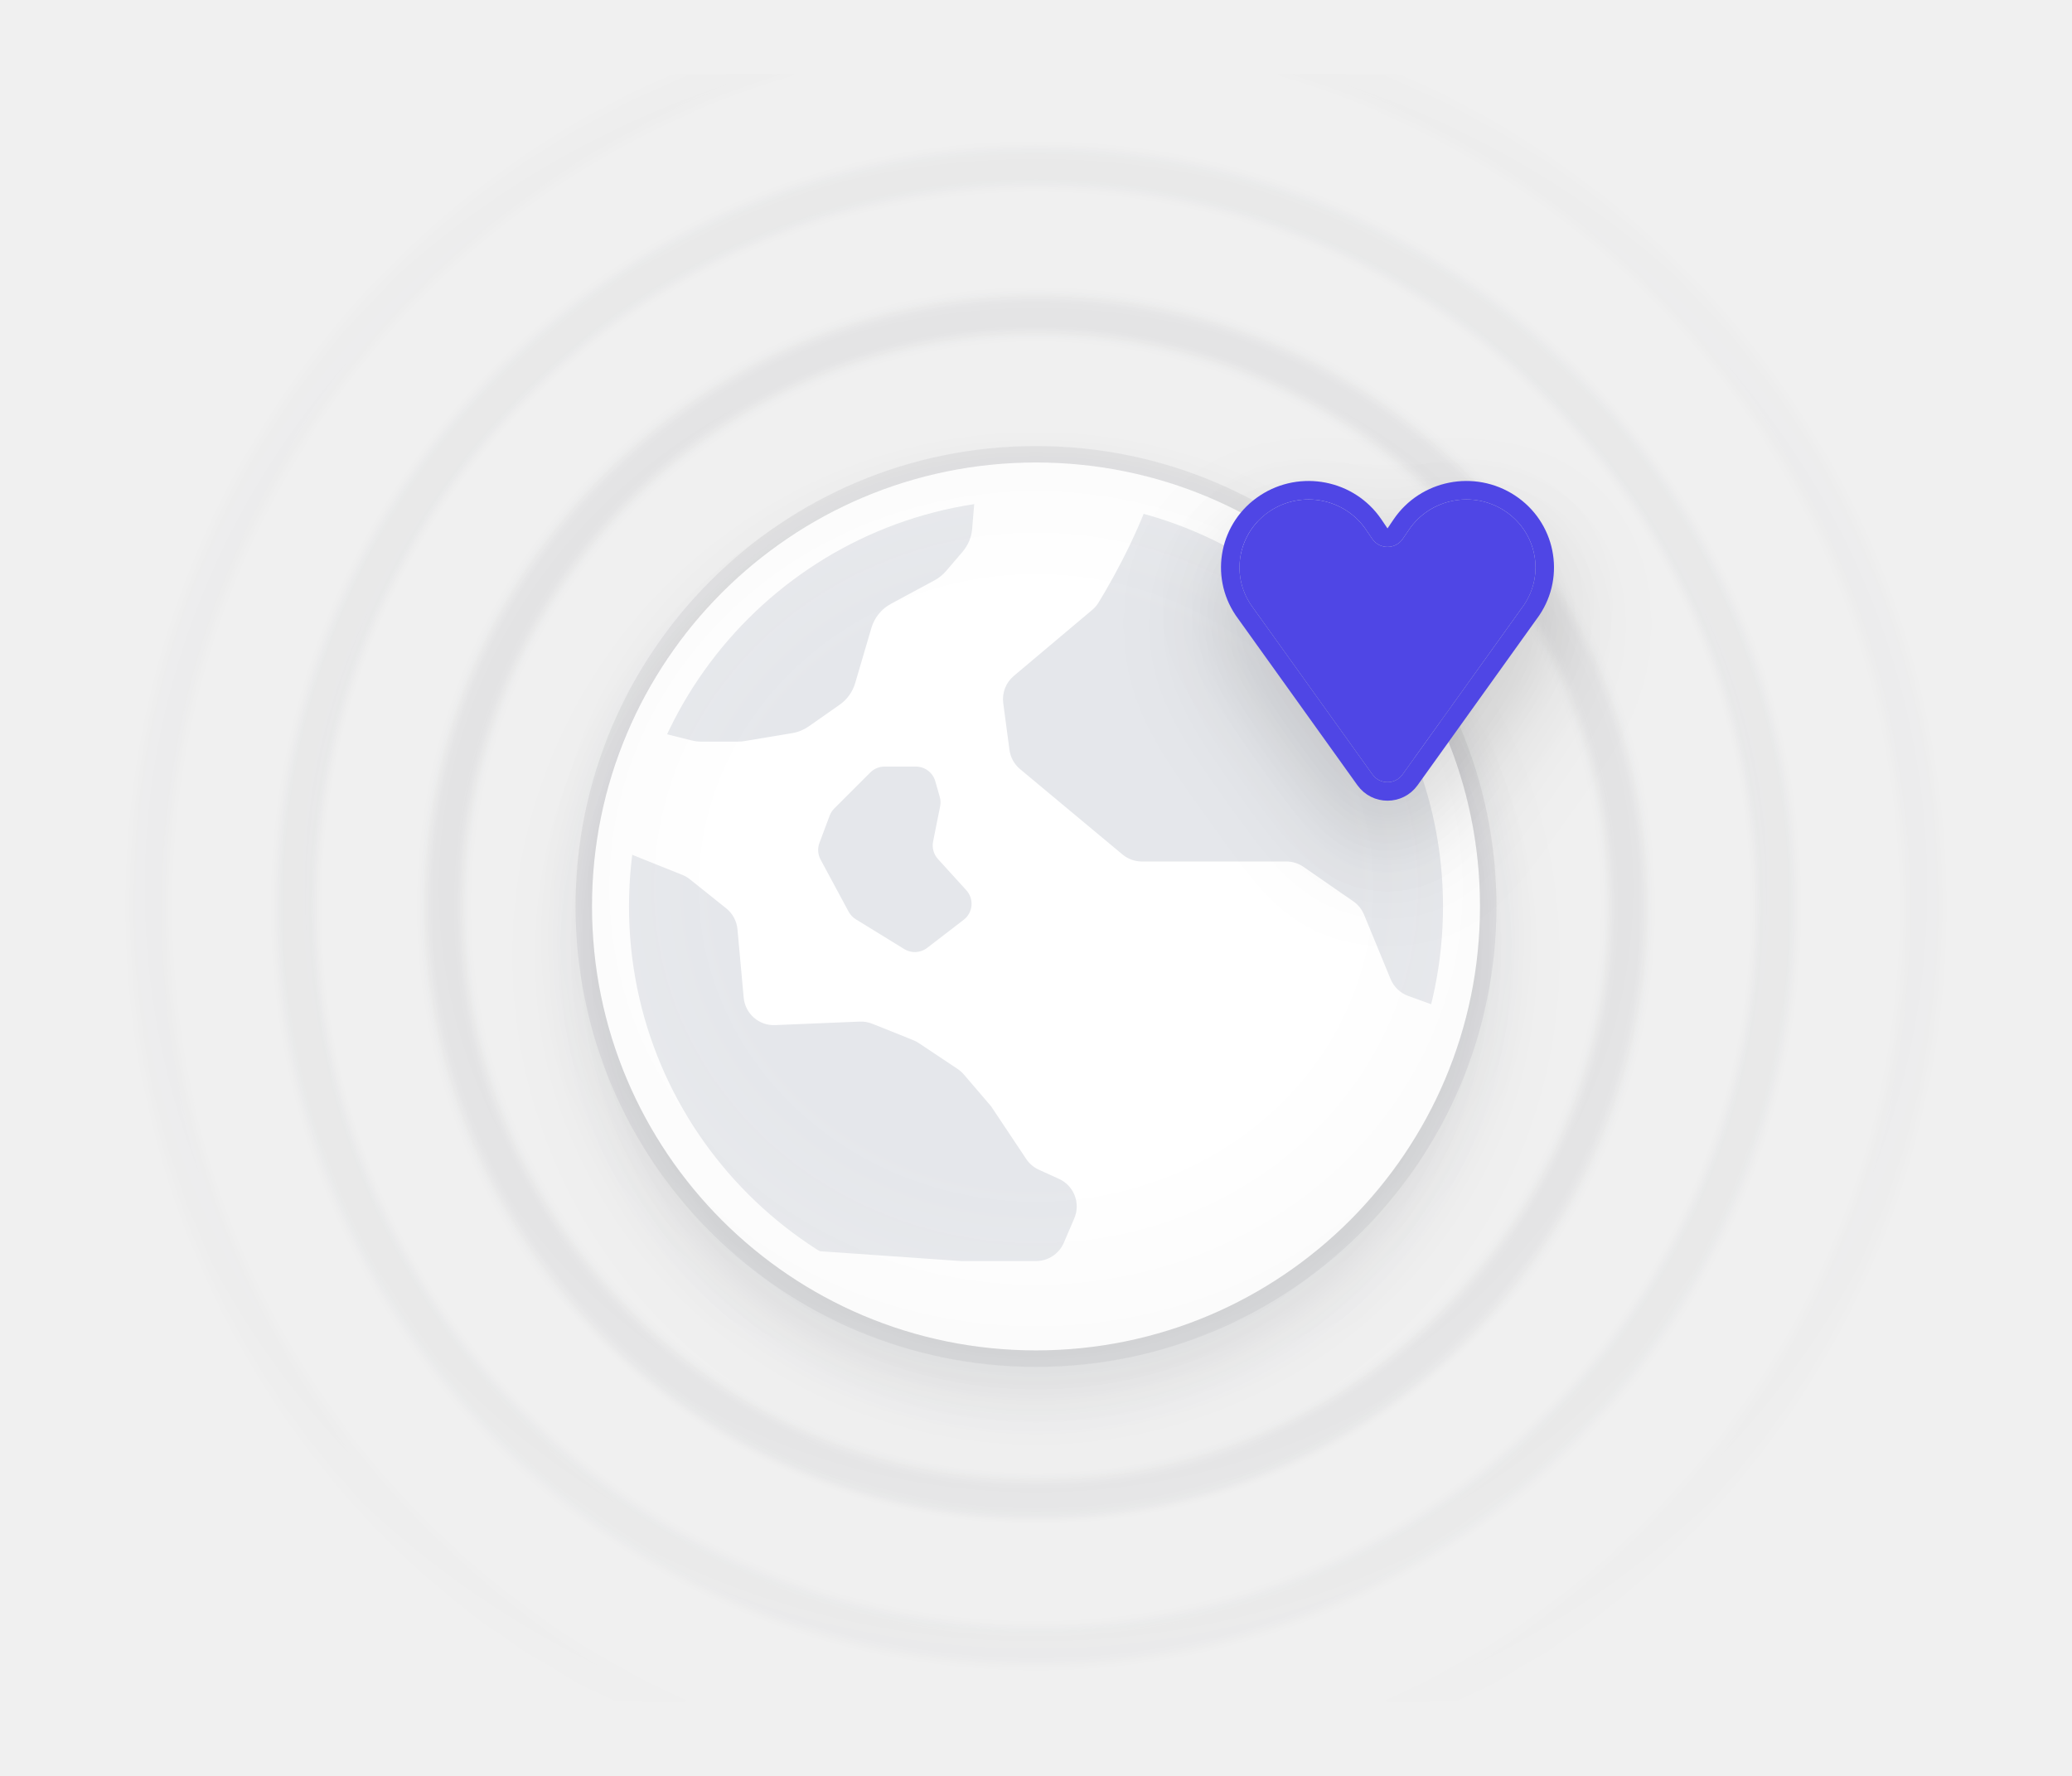
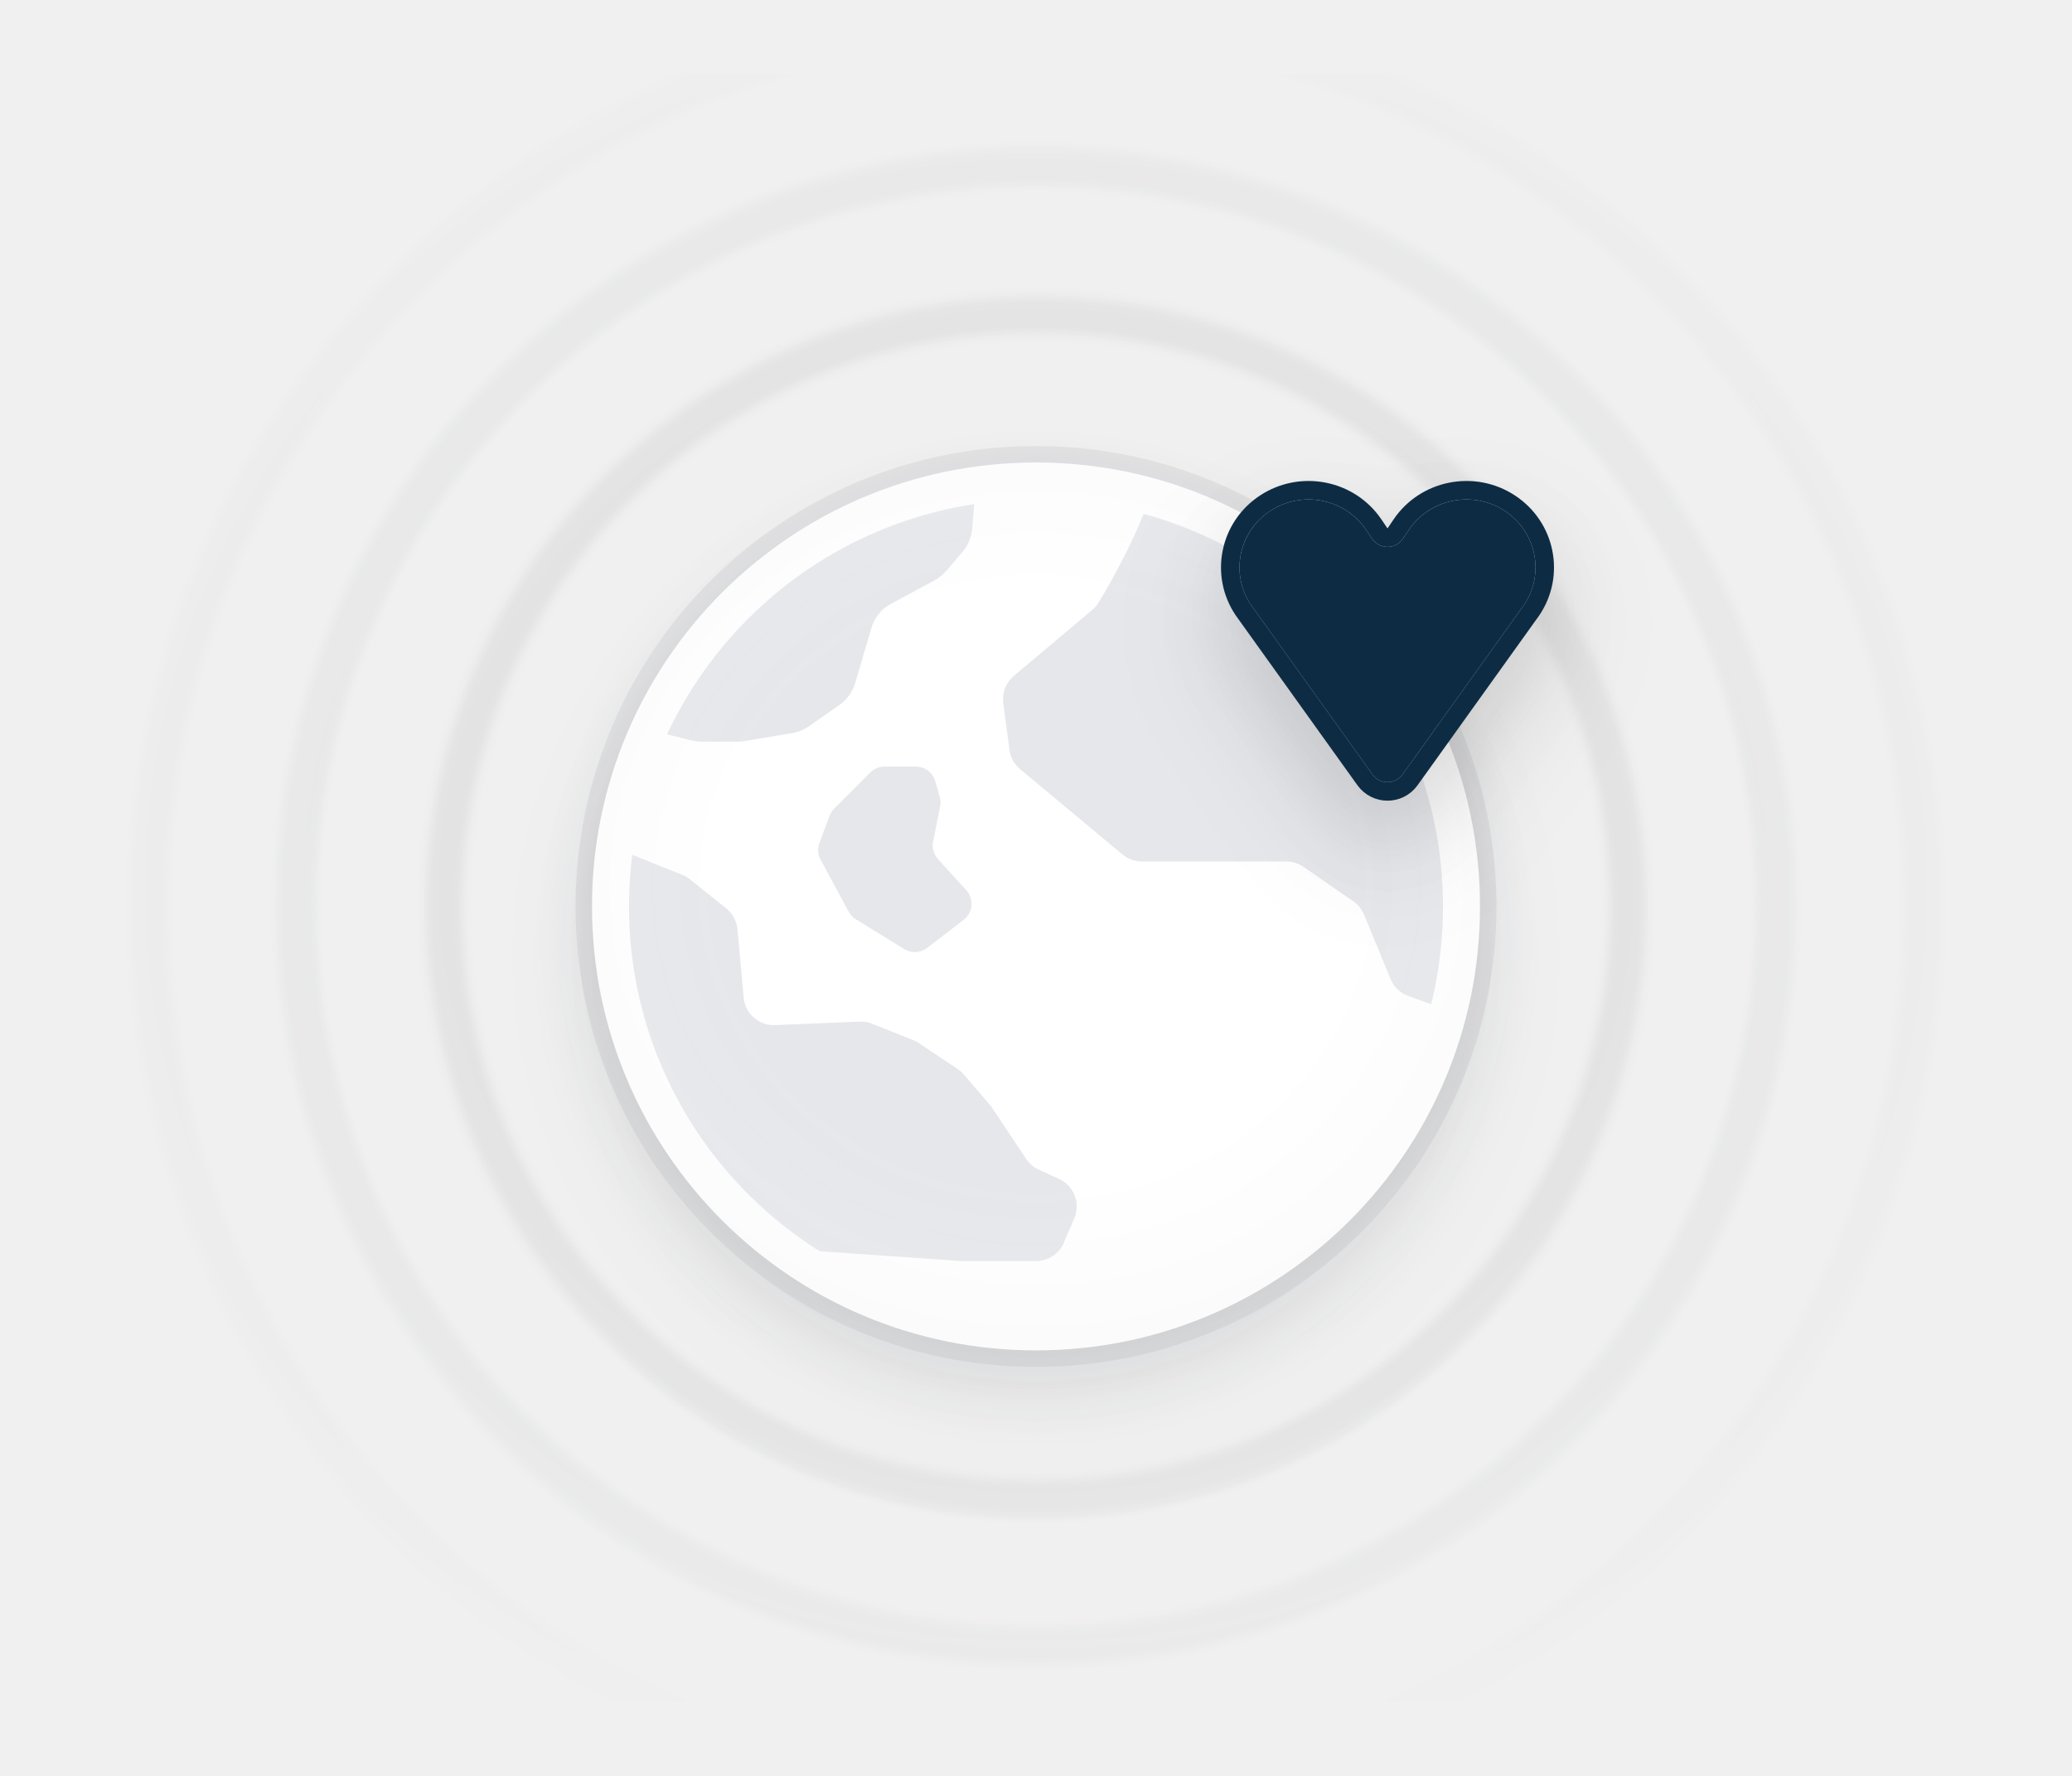
<svg xmlns="http://www.w3.org/2000/svg" width="112" height="96" viewBox="0 0 112 96" fill="none">
  <mask id="mask0" mask-type="alpha" maskUnits="userSpaceOnUse" x="4" y="4" width="104" height="88">
    <rect x="4" y="4" width="104" height="88" fill="url(#paint0_radial)" />
  </mask>
  <g mask="url(#mask0)">
    <g opacity="0.1" filter="url(#filter0_f)">
      <circle cx="56" cy="49" r="40" stroke="#111827" stroke-width="2" />
    </g>
    <g opacity="0.1" filter="url(#filter1_f)">
      <circle cx="56" cy="49" r="48" stroke="#111827" stroke-width="2" />
    </g>
    <g opacity="0.1" filter="url(#filter2_f)">
      <circle cx="56" cy="49" r="32" stroke="#111827" stroke-width="2" />
    </g>
    <g opacity="0.1" filter="url(#filter3_f)">
      <circle cx="56" cy="49" r="16" stroke="#111827" stroke-width="2" />
    </g>
    <g filter="url(#filter4_dd)">
      <circle cx="56" cy="49" r="24" fill="white" />
      <circle cx="56" cy="49" r="24.444" stroke="#121826" stroke-opacity="0.08" stroke-width="0.889" />
    </g>
    <mask id="mask1" mask-type="alpha" maskUnits="userSpaceOnUse" x="34" y="27" width="44" height="44">
      <circle cx="56" cy="49" r="22" fill="white" />
    </mask>
    <g mask="url(#mask1)">
      <path d="M45.097 43.703L47.041 41.76C47.245 41.555 47.523 41.44 47.812 41.44H49.507C49.994 41.44 50.422 41.763 50.556 42.231L50.797 43.076C50.845 43.243 50.852 43.419 50.818 43.589L50.438 45.49C50.37 45.83 50.468 46.181 50.701 46.438L52.233 48.124C52.662 48.596 52.597 49.333 52.091 49.722L50.116 51.241C49.757 51.517 49.265 51.543 48.88 51.306L46.26 49.694C46.096 49.593 45.962 49.451 45.871 49.282L44.355 46.466C44.206 46.189 44.184 45.861 44.294 45.566L44.847 44.091C44.902 43.945 44.987 43.813 45.097 43.703Z" fill="#E5E7EB" />
      <path d="M32.55 45.875L30.238 46.409C29.793 46.512 29.411 46.795 29.185 47.192L27.737 49.725C27.509 50.123 27.46 50.599 27.598 51.036C28.355 53.433 29.54 57.322 29.54 57.91C29.54 58.459 30.058 61.119 30.435 62.958C30.549 63.513 30.944 63.967 31.477 64.16L40.125 67.283C40.268 67.334 40.416 67.365 40.567 67.376L51.95 68.17H56.001C56.656 68.17 57.247 67.78 57.505 67.178L58.069 65.862C58.42 65.044 58.052 64.096 57.242 63.727L56.155 63.233C55.877 63.107 55.64 62.905 55.471 62.651L53.57 59.8L52.097 58.081C51.999 57.968 51.887 57.868 51.762 57.785L49.662 56.385C49.567 56.322 49.467 56.269 49.362 56.227L47.145 55.34C46.931 55.254 46.7 55.215 46.47 55.225L41.897 55.415C41.025 55.452 40.278 54.797 40.199 53.928L39.863 50.234C39.823 49.791 39.603 49.383 39.256 49.105L37.289 47.532C37.164 47.431 37.024 47.35 36.875 47.29L33.526 45.95C33.216 45.827 32.876 45.8 32.55 45.875Z" fill="#E5E7EB" />
      <path d="M59.374 32.584C60.379 30.952 61.845 28.174 62.531 25.734C62.907 24.394 64.726 23.055 66.019 23.569L82.046 29.936C82.317 30.043 82.555 30.221 82.734 30.452L87.656 36.781C87.956 37.166 88.068 37.666 87.961 38.143L84.755 52.448C84.668 52.836 84.443 53.179 84.121 53.413L82.205 54.806C81.85 55.065 81.406 55.169 80.973 55.097L78.559 54.695C78.46 54.678 78.363 54.653 78.269 54.618L76.119 53.837C75.686 53.68 75.34 53.348 75.165 52.922L73.734 49.447C73.614 49.155 73.412 48.904 73.153 48.725L70.46 46.861C70.187 46.672 69.862 46.57 69.529 46.57H61.723C61.34 46.57 60.969 46.436 60.675 46.191L55.14 41.578C54.825 41.316 54.62 40.944 54.566 40.538L54.229 38.01C54.155 37.456 54.369 36.902 54.797 36.542L59.045 32.964C59.174 32.855 59.286 32.728 59.374 32.584Z" fill="#E5E7EB" />
      <path d="M52.581 25.584L52.099 24.33C51.705 23.306 50.612 22.734 49.547 22.993L41.742 24.892C41.529 24.944 41.324 25.028 41.136 25.141L35.548 28.493C34.992 28.827 34.613 29.391 34.514 30.032L33.657 35.606C33.613 35.892 33.626 36.185 33.697 36.467L34.083 38.01C34.278 38.792 34.888 39.402 35.67 39.597L37.38 40.025C37.553 40.068 37.73 40.09 37.909 40.09H39.889C40.01 40.09 40.13 40.08 40.248 40.06L42.822 39.631C43.144 39.578 43.448 39.453 43.715 39.267L45.384 38.098C45.789 37.815 46.086 37.401 46.226 36.927L47.103 33.944C47.268 33.385 47.649 32.915 48.162 32.638L50.512 31.373C50.749 31.245 50.96 31.076 51.135 30.872L52.031 29.826C52.329 29.477 52.511 29.044 52.549 28.587L52.719 26.548C52.746 26.22 52.699 25.891 52.581 25.584Z" fill="#E5E7EB" />
    </g>
  </g>
  <g filter="url(#filter5_dd)">
-     <path fill-rule="evenodd" clip-rule="evenodd" d="M68.663 27.617C70.378 26.492 72.696 26.948 73.84 28.636L74.172 29.126C74.569 29.711 75.431 29.711 75.828 29.126L76.16 28.636C77.304 26.948 79.622 26.492 81.337 27.617C83.053 28.742 83.516 31.022 82.373 32.709L75.813 41.865C75.414 42.422 74.586 42.422 74.187 41.865L67.627 32.709C66.484 31.022 66.947 28.742 68.663 27.617Z" fill="#4F46E5" />
-     <path d="M82.779 33.001L82.779 33.001L82.787 32.99C84.088 31.069 83.558 28.475 81.611 27.199C79.67 25.926 77.045 26.439 75.746 28.355L75.414 28.846C75.216 29.138 74.784 29.138 74.586 28.846L74.254 28.355C72.955 26.439 70.33 25.926 68.389 27.199C66.442 28.475 65.912 31.069 67.213 32.99L67.213 32.99L67.221 33.001L73.781 42.157C74.379 42.992 75.621 42.992 76.219 42.157L82.779 33.001Z" stroke="#4F46E5" />
+     <path fill-rule="evenodd" clip-rule="evenodd" d="M68.663 27.617C70.378 26.492 72.696 26.948 73.84 28.636L74.172 29.126C74.569 29.711 75.431 29.711 75.828 29.126L76.16 28.636C77.304 26.948 79.622 26.492 81.337 27.617C83.053 28.742 83.516 31.022 82.373 32.709L75.813 41.865C75.414 42.422 74.586 42.422 74.187 41.865L67.627 32.709C66.484 31.022 66.947 28.742 68.663 27.617Z" fill="#0d2c44" />
+     <path d="M82.779 33.001L82.779 33.001L82.787 32.99C84.088 31.069 83.558 28.475 81.611 27.199C79.67 25.926 77.045 26.439 75.746 28.355L75.414 28.846C75.216 29.138 74.784 29.138 74.586 28.846L74.254 28.355C72.955 26.439 70.33 25.926 68.389 27.199C66.442 28.475 65.912 31.069 67.213 32.99L67.213 32.99L67.221 33.001L73.781 42.157C74.379 42.992 75.621 42.992 76.219 42.157L82.779 33.001Z" stroke="#0d2c44" />
  </g>
  <defs>
    <filter id="filter0_f" x="14.5" y="7.5" width="83" height="83" filterUnits="userSpaceOnUse" color-interpolation-filters="sRGB">
      <feFlood flood-opacity="0" result="BackgroundImageFix" />
      <feBlend mode="normal" in="SourceGraphic" in2="BackgroundImageFix" result="shape" />
      <feGaussianBlur stdDeviation="0.25" result="effect1_foregroundBlur" />
    </filter>
    <filter id="filter1_f" x="6.5" y="-0.5" width="99" height="99" filterUnits="userSpaceOnUse" color-interpolation-filters="sRGB">
      <feFlood flood-opacity="0" result="BackgroundImageFix" />
      <feBlend mode="normal" in="SourceGraphic" in2="BackgroundImageFix" result="shape" />
      <feGaussianBlur stdDeviation="0.25" result="effect1_foregroundBlur" />
    </filter>
    <filter id="filter2_f" x="22.5" y="15.5" width="67" height="67" filterUnits="userSpaceOnUse" color-interpolation-filters="sRGB">
      <feFlood flood-opacity="0" result="BackgroundImageFix" />
      <feBlend mode="normal" in="SourceGraphic" in2="BackgroundImageFix" result="shape" />
      <feGaussianBlur stdDeviation="0.25" result="effect1_foregroundBlur" />
    </filter>
    <filter id="filter3_f" x="38.5" y="31.5" width="35" height="35" filterUnits="userSpaceOnUse" color-interpolation-filters="sRGB">
      <feFlood flood-opacity="0" result="BackgroundImageFix" />
      <feBlend mode="normal" in="SourceGraphic" in2="BackgroundImageFix" result="shape" />
      <feGaussianBlur stdDeviation="0.25" result="effect1_foregroundBlur" />
    </filter>
    <filter id="filter4_dd" x="26.667" y="22.333" width="58.667" height="58.667" filterUnits="userSpaceOnUse" color-interpolation-filters="sRGB">
      <feFlood flood-opacity="0" result="BackgroundImageFix" />
      <feColorMatrix in="SourceAlpha" type="matrix" values="0 0 0 0 0 0 0 0 0 0 0 0 0 0 0 0 0 0 127 0" />
      <feOffset dy="2.667" />
      <feGaussianBlur stdDeviation="2.222" />
      <feColorMatrix type="matrix" values="0 0 0 0 0.071 0 0 0 0 0.094 0 0 0 0 0.149 0 0 0 0.04 0" />
      <feBlend mode="normal" in2="BackgroundImageFix" result="effect1_dropShadow" />
      <feColorMatrix in="SourceAlpha" type="matrix" values="0 0 0 0 0 0 0 0 0 0 0 0 0 0 0 0 0 0 127 0" />
      <feOffset dy="1.778" />
      <feGaussianBlur stdDeviation="1.333" />
      <feColorMatrix type="matrix" values="0 0 0 0 0.071 0 0 0 0 0.094 0 0 0 0 0.149 0 0 0 0.08 0" />
      <feBlend mode="normal" in2="effect1_dropShadow" result="effect2_dropShadow" />
      <feBlend mode="normal" in="SourceGraphic" in2="effect2_dropShadow" result="shape" />
    </filter>
    <filter id="filter5_dd" x="60" y="23" width="30.001" height="29.283" filterUnits="userSpaceOnUse" color-interpolation-filters="sRGB">
      <feFlood flood-opacity="0" result="BackgroundImageFix" />
      <feColorMatrix in="SourceAlpha" type="matrix" values="0 0 0 0 0 0 0 0 0 0 0 0 0 0 0 0 0 0 127 0" />
      <feOffset dy="2" />
      <feGaussianBlur stdDeviation="2" />
      <feColorMatrix type="matrix" values="0 0 0 0 0 0 0 0 0 0 0 0 0 0 0 0 0 0 0.06 0" />
      <feBlend mode="normal" in2="BackgroundImageFix" result="effect1_dropShadow" />
      <feColorMatrix in="SourceAlpha" type="matrix" values="0 0 0 0 0 0 0 0 0 0 0 0 0 0 0 0 0 0 127 0" />
      <feOffset dy="3" />
      <feGaussianBlur stdDeviation="3" />
      <feColorMatrix type="matrix" values="0 0 0 0 0 0 0 0 0 0 0 0 0 0 0 0 0 0 0.1 0" />
      <feBlend mode="normal" in2="effect1_dropShadow" result="effect2_dropShadow" />
      <feBlend mode="normal" in="SourceGraphic" in2="effect2_dropShadow" result="shape" />
    </filter>
    <radialGradient id="paint0_radial" cx="0" cy="0" r="1" gradientUnits="userSpaceOnUse" gradientTransform="translate(56 48) rotate(90) scale(69 72.9204)">
      <stop offset="0.232" stop-color="#C4C4C4" />
      <stop offset="0.725" stop-color="#C4C4C4" stop-opacity="0" />
    </radialGradient>
  </defs>
</svg>
